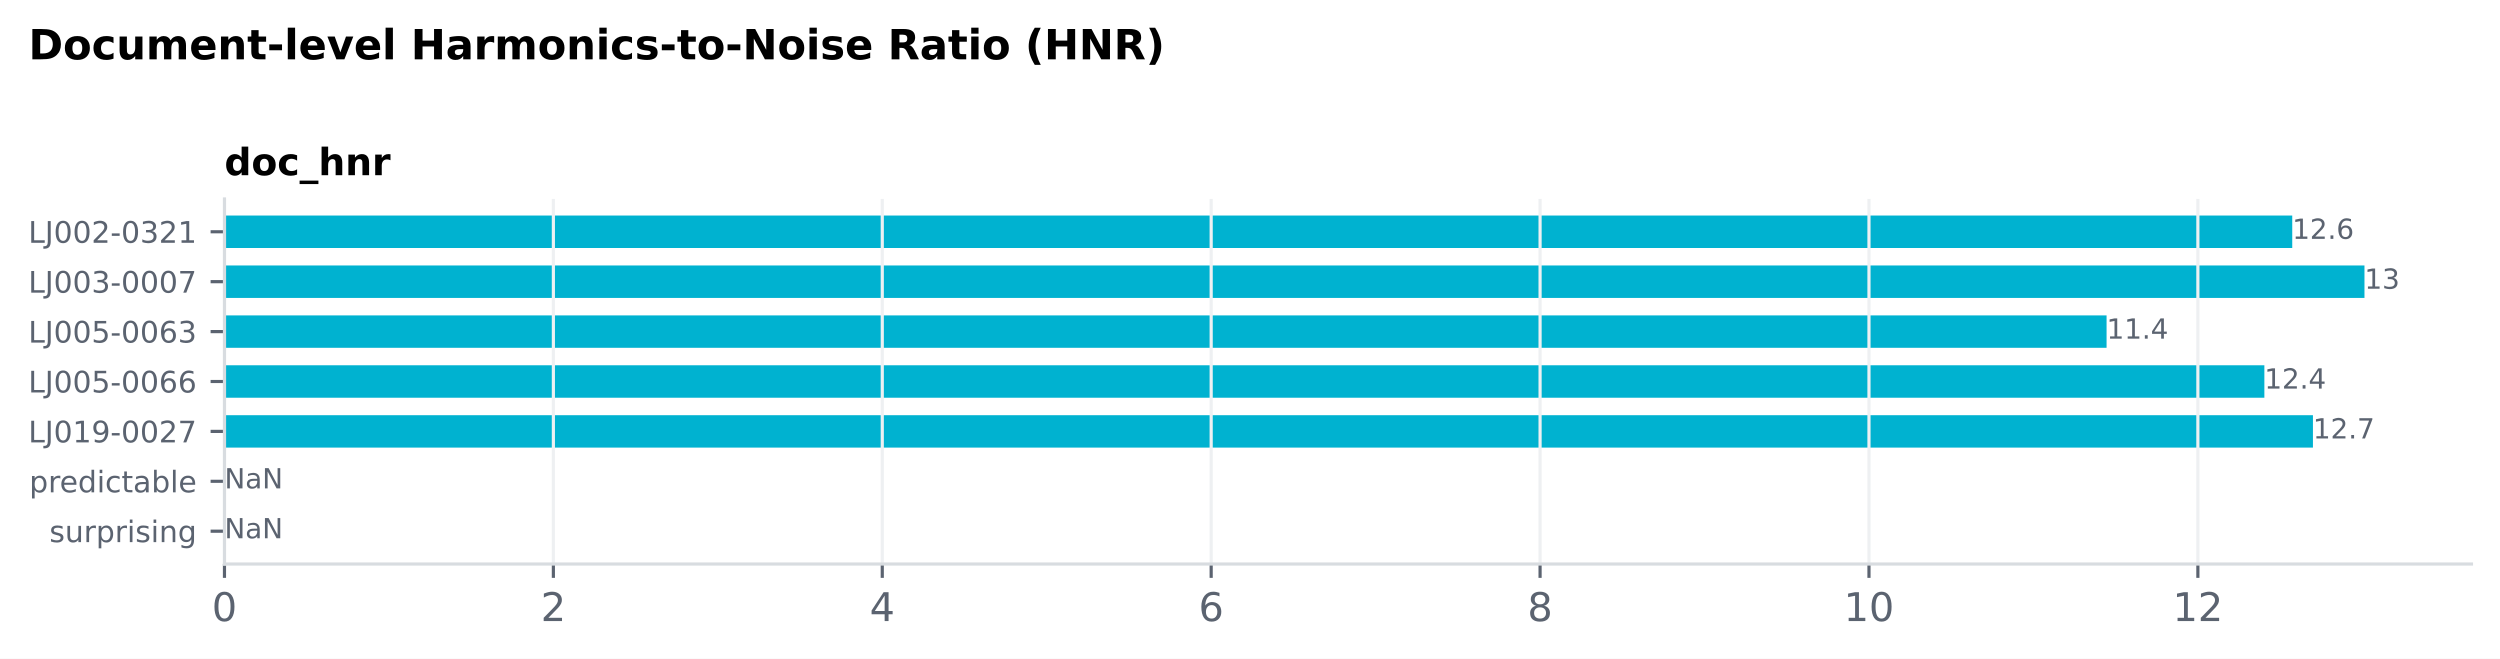
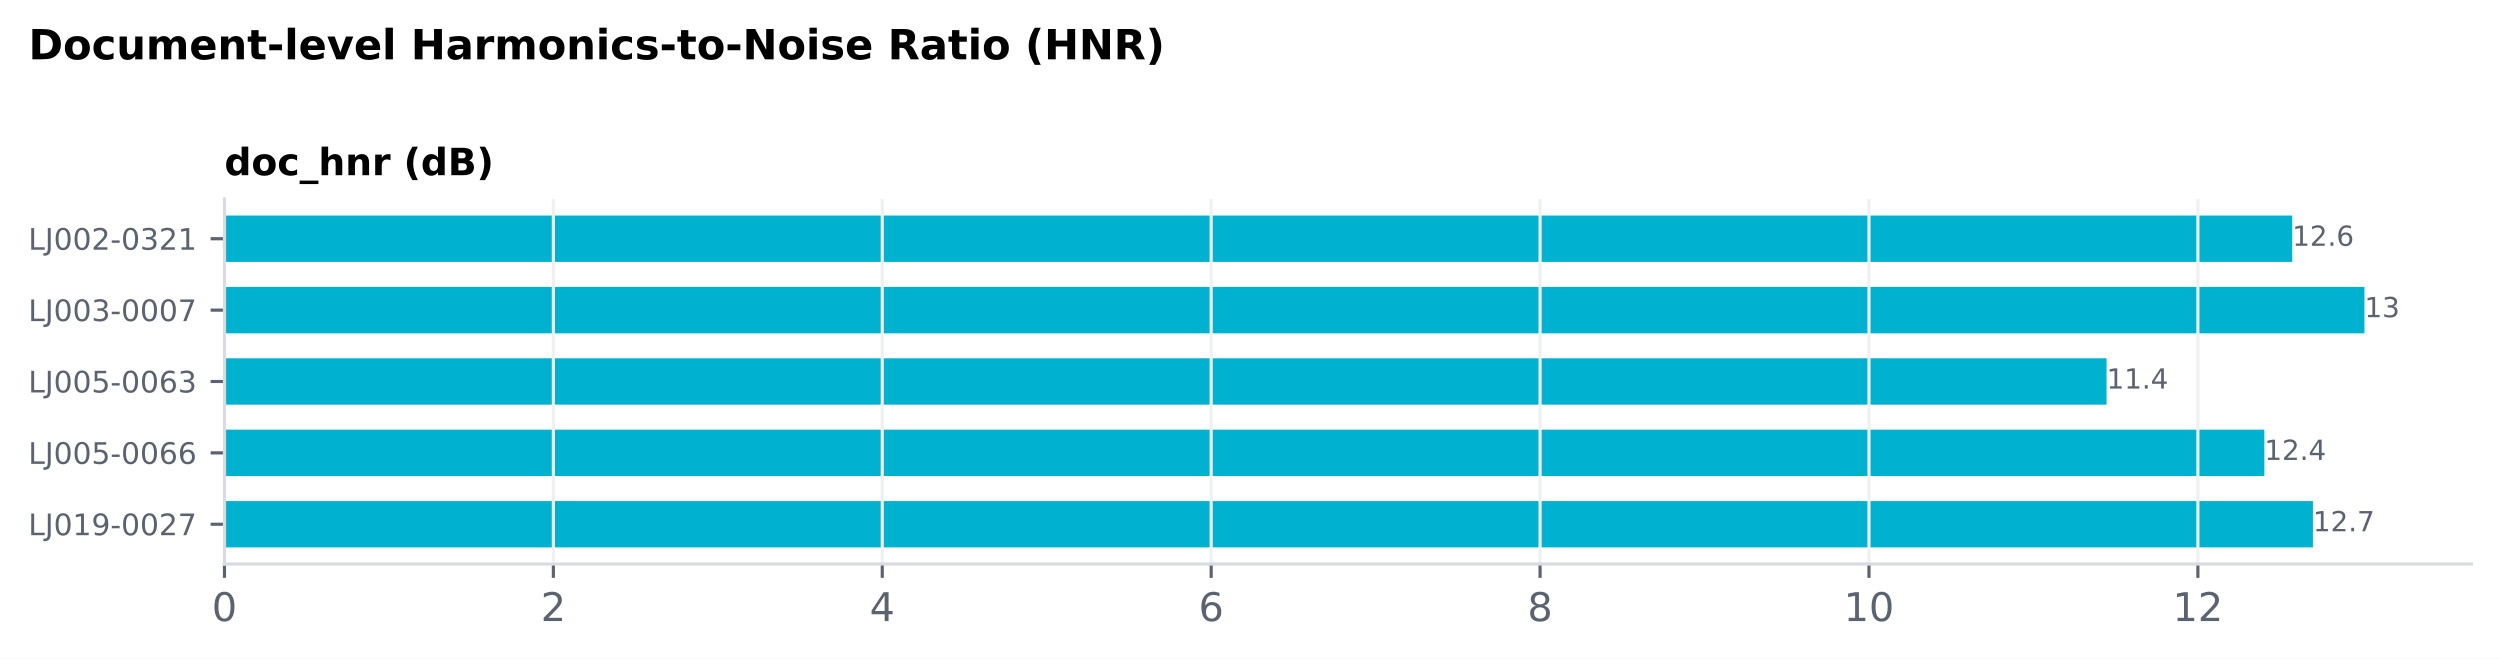
<svg xmlns="http://www.w3.org/2000/svg" xmlns:xlink="http://www.w3.org/1999/xlink" width="630.864pt" height="166.231pt" viewBox="0 0 630.864 166.231" version="1.1">
  <defs>
    <style type="text/css">*{stroke-linejoin: round; stroke-linecap: butt}</style>
  </defs>
  <g id="figure_1">
    <g id="patch_1">
      <path d="M 0 166.231  L 630.864 166.231  L 630.864 0  L 0 0  z " style="fill: #ffffff" />
    </g>
    <g id="axes_1">
      <g id="patch_2">
        <path d="M 56.644 142.328  L 623.664 142.328  L 623.664 50.208  L 56.644 50.208  z " style="fill: #ffffff" />
      </g>
      <g id="patch_3">
-         <path d="M 56.644 54.395  L 578.437 54.395  L 578.437 62.581  L 56.644 62.581  z " clip-path="url(#p80288ace42)" style="fill: #00b2d0" />
+         <path d="M 56.644 54.395  L 578.437 54.395  L 578.437 66.102  L 56.644 66.102  z " clip-path="url(#p80288ace42)" style="fill: #00b2d0" />
      </g>
      <g id="patch_4">
-         <path d="M 56.644 66.989  L 596.663 66.989  L 596.663 75.174  L 56.644 75.174  z " clip-path="url(#p80288ace42)" style="fill: #00b2d0" />
+         <path d="M 56.644 72.405  L 596.663 72.405  L 596.663 84.111  L 56.644 84.111  z " clip-path="url(#p80288ace42)" style="fill: #00b2d0" />
      </g>
      <g id="patch_5">
-         <path d="M 56.644 79.582  L 531.585 79.582  L 531.585 87.768  L 56.644 87.768  z " clip-path="url(#p80288ace42)" style="fill: #00b2d0" />
+         <path d="M 56.644 90.415  L 531.585 90.415  L 531.585 102.121  L 56.644 102.121  z " clip-path="url(#p80288ace42)" style="fill: #00b2d0" />
      </g>
      <g id="patch_6">
-         <path d="M 56.644 92.175  L 571.403 92.175  L 571.403 100.361  L 56.644 100.361  z " clip-path="url(#p80288ace42)" style="fill: #00b2d0" />
+         <path d="M 56.644 108.425  L 571.403 108.425  L 571.403 120.131  L 56.644 120.131  z " clip-path="url(#p80288ace42)" style="fill: #00b2d0" />
      </g>
      <g id="patch_7">
-         <path d="M 56.644 104.768  L 583.661 104.768  L 583.661 112.954  L 56.644 112.954  z " clip-path="url(#p80288ace42)" style="fill: #00b2d0" />
-       </g>
-       <g id="patch_8">
-         <path d="M 56.644 117.362  L 56.644 117.362  L 56.644 125.547  L 56.644 125.547  z " clip-path="url(#p80288ace42)" style="fill: #d8dce0" />
-       </g>
-       <g id="patch_9">
-         <path d="M 56.644 129.955  L 56.644 129.955  L 56.644 138.141  L 56.644 138.141  z " clip-path="url(#p80288ace42)" style="fill: #d8dce0" />
+         <path d="M 56.644 126.434  L 583.661 126.434  L 583.661 138.141  L 56.644 138.141  z " clip-path="url(#p80288ace42)" style="fill: #00b2d0" />
      </g>
      <g id="matplotlib.axis_1">
        <g id="xtick_1">
          <g id="line2d_1">
            <path d="M 56.644 142.328  L 56.644 50.208  " clip-path="url(#p80288ace42)" style="fill: none; stroke: #eef0f2; stroke-width: 0.8; stroke-linecap: square" />
          </g>
          <g id="line2d_2">
            <defs>
              <path id="m643c5fadfd" d="M 0 0  L 0 3.5  " style="stroke: #5b6370; stroke-width: 0.8" />
            </defs>
            <g>
              <use xlink:href="#m643c5fadfd" x="56.644" y="142.328" style="fill: #5b6370; stroke: #5b6370; stroke-width: 0.8" />
            </g>
          </g>
          <g id="text_1">
            <text style="font-size: 10px; font-family: 'Segoe UI', 'DejaVu Sans', 'Arial', sans-serif; text-anchor: middle; fill: #5b6370" x="56.644" y="156.731" transform="rotate(-0 56.644 156.7311)">0</text>
          </g>
        </g>
        <g id="xtick_2">
          <g id="line2d_3">
            <path d="M 139.641 142.328  L 139.641 50.208  " clip-path="url(#p80288ace42)" style="fill: none; stroke: #eef0f2; stroke-width: 0.8; stroke-linecap: square" />
          </g>
          <g id="line2d_4">
            <g>
              <use xlink:href="#m643c5fadfd" x="139.641" y="142.328" style="fill: #5b6370; stroke: #5b6370; stroke-width: 0.8" />
            </g>
          </g>
          <g id="text_2">
            <text style="font-size: 10px; font-family: 'Segoe UI', 'DejaVu Sans', 'Arial', sans-serif; text-anchor: middle; fill: #5b6370" x="139.641" y="156.731" transform="rotate(-0 139.6407 156.7311)">2</text>
          </g>
        </g>
        <g id="xtick_3">
          <g id="line2d_5">
            <path d="M 222.637 142.328  L 222.637 50.208  " clip-path="url(#p80288ace42)" style="fill: none; stroke: #eef0f2; stroke-width: 0.8; stroke-linecap: square" />
          </g>
          <g id="line2d_6">
            <g>
              <use xlink:href="#m643c5fadfd" x="222.637" y="142.328" style="fill: #5b6370; stroke: #5b6370; stroke-width: 0.8" />
            </g>
          </g>
          <g id="text_3">
            <text style="font-size: 10px; font-family: 'Segoe UI', 'DejaVu Sans', 'Arial', sans-serif; text-anchor: middle; fill: #5b6370" x="222.637" y="156.731" transform="rotate(-0 222.6374 156.7311)">4</text>
          </g>
        </g>
        <g id="xtick_4">
          <g id="line2d_7">
            <path d="M 305.634 142.328  L 305.634 50.208  " clip-path="url(#p80288ace42)" style="fill: none; stroke: #eef0f2; stroke-width: 0.8; stroke-linecap: square" />
          </g>
          <g id="line2d_8">
            <g>
              <use xlink:href="#m643c5fadfd" x="305.634" y="142.328" style="fill: #5b6370; stroke: #5b6370; stroke-width: 0.8" />
            </g>
          </g>
          <g id="text_4">
            <text style="font-size: 10px; font-family: 'Segoe UI', 'DejaVu Sans', 'Arial', sans-serif; text-anchor: middle; fill: #5b6370" x="305.634" y="156.731" transform="rotate(-0 305.6341 156.7311)">6</text>
          </g>
        </g>
        <g id="xtick_5">
          <g id="line2d_9">
            <path d="M 388.631 142.328  L 388.631 50.208  " clip-path="url(#p80288ace42)" style="fill: none; stroke: #eef0f2; stroke-width: 0.8; stroke-linecap: square" />
          </g>
          <g id="line2d_10">
            <g>
              <use xlink:href="#m643c5fadfd" x="388.631" y="142.328" style="fill: #5b6370; stroke: #5b6370; stroke-width: 0.8" />
            </g>
          </g>
          <g id="text_5">
            <text style="font-size: 10px; font-family: 'Segoe UI', 'DejaVu Sans', 'Arial', sans-serif; text-anchor: middle; fill: #5b6370" x="388.631" y="156.731" transform="rotate(-0 388.6308 156.7311)">8</text>
          </g>
        </g>
        <g id="xtick_6">
          <g id="line2d_11">
            <path d="M 471.628 142.328  L 471.628 50.208  " clip-path="url(#p80288ace42)" style="fill: none; stroke: #eef0f2; stroke-width: 0.8; stroke-linecap: square" />
          </g>
          <g id="line2d_12">
            <g>
              <use xlink:href="#m643c5fadfd" x="471.628" y="142.328" style="fill: #5b6370; stroke: #5b6370; stroke-width: 0.8" />
            </g>
          </g>
          <g id="text_6">
            <text style="font-size: 10px; font-family: 'Segoe UI', 'DejaVu Sans', 'Arial', sans-serif; text-anchor: middle; fill: #5b6370" x="471.628" y="156.731" transform="rotate(-0 471.6275 156.7311)">10</text>
          </g>
        </g>
        <g id="xtick_7">
          <g id="line2d_13">
            <path d="M 554.624 142.328  L 554.624 50.208  " clip-path="url(#p80288ace42)" style="fill: none; stroke: #eef0f2; stroke-width: 0.8; stroke-linecap: square" />
          </g>
          <g id="line2d_14">
            <g>
              <use xlink:href="#m643c5fadfd" x="554.624" y="142.328" style="fill: #5b6370; stroke: #5b6370; stroke-width: 0.8" />
            </g>
          </g>
          <g id="text_7">
            <text style="font-size: 10px; font-family: 'Segoe UI', 'DejaVu Sans', 'Arial', sans-serif; text-anchor: middle; fill: #5b6370" x="554.624" y="156.731" transform="rotate(-0 554.6242 156.7311)">12</text>
          </g>
        </g>
      </g>
      <g id="matplotlib.axis_2">
        <g id="ytick_1">
          <g id="line2d_15">
            <defs>
              <path id="m52b5bf27c7" d="M 0 0  L -3.5 0  " style="stroke: #5b6370; stroke-width: 0.8" />
            </defs>
            <g>
-               <use xlink:href="#m52b5bf27c7" x="56.644" y="58.488" style="fill: #5b6370; stroke: #5b6370; stroke-width: 0.8" />
+               <use xlink:href="#m52b5bf27c7" x="56.644" y="60.248" style="fill: #5b6370; stroke: #5b6370; stroke-width: 0.8" />
            </g>
          </g>
          <g id="text_8">
-             <text style="font-size: 7.5px; font-family: 'Segoe UI', 'DejaVu Sans', 'Arial', sans-serif; text-anchor: end; fill: #5b6370" x="49.644" y="61.264" transform="rotate(-0 49.644 61.26427)">LJ002-0321</text>
+             <text style="font-size: 7.5px; font-family: 'Segoe UI', 'DejaVu Sans', 'Arial', sans-serif; text-anchor: end; fill: #5b6370" x="49.644" y="63.025" transform="rotate(-0 49.644 63.02462)">LJ002-0321</text>
          </g>
        </g>
        <g id="ytick_2">
          <g id="line2d_16">
            <g>
-               <use xlink:href="#m52b5bf27c7" x="56.644" y="71.081" style="fill: #5b6370; stroke: #5b6370; stroke-width: 0.8" />
+               <use xlink:href="#m52b5bf27c7" x="56.644" y="78.258" style="fill: #5b6370; stroke: #5b6370; stroke-width: 0.8" />
            </g>
          </g>
          <g id="text_9">
-             <text style="font-size: 7.5px; font-family: 'Segoe UI', 'DejaVu Sans', 'Arial', sans-serif; text-anchor: end; fill: #5b6370" x="49.644" y="73.858" transform="rotate(-0 49.644 73.85757)">LJ003-0007</text>
+             <text style="font-size: 7.5px; font-family: 'Segoe UI', 'DejaVu Sans', 'Arial', sans-serif; text-anchor: end; fill: #5b6370" x="49.644" y="81.034" transform="rotate(-0 49.644 81.0344)">LJ003-0007</text>
          </g>
        </g>
        <g id="ytick_3">
          <g id="line2d_17">
            <g>
-               <use xlink:href="#m52b5bf27c7" x="56.644" y="83.675" style="fill: #5b6370; stroke: #5b6370; stroke-width: 0.8" />
+               <use xlink:href="#m52b5bf27c7" x="56.644" y="96.268" style="fill: #5b6370; stroke: #5b6370; stroke-width: 0.8" />
            </g>
          </g>
          <g id="text_10">
-             <text style="font-size: 7.5px; font-family: 'Segoe UI', 'DejaVu Sans', 'Arial', sans-serif; text-anchor: end; fill: #5b6370" x="49.644" y="86.451" transform="rotate(-0 49.644 86.45087)">LJ005-0063</text>
+             <text style="font-size: 7.5px; font-family: 'Segoe UI', 'DejaVu Sans', 'Arial', sans-serif; text-anchor: end; fill: #5b6370" x="49.644" y="99.044" transform="rotate(-0 49.644 99.04417)">LJ005-0063</text>
          </g>
        </g>
        <g id="ytick_4">
          <g id="line2d_18">
            <g>
-               <use xlink:href="#m52b5bf27c7" x="56.644" y="96.268" style="fill: #5b6370; stroke: #5b6370; stroke-width: 0.8" />
+               <use xlink:href="#m52b5bf27c7" x="56.644" y="114.278" style="fill: #5b6370; stroke: #5b6370; stroke-width: 0.8" />
            </g>
          </g>
          <g id="text_11">
-             <text style="font-size: 7.5px; font-family: 'Segoe UI', 'DejaVu Sans', 'Arial', sans-serif; text-anchor: end; fill: #5b6370" x="49.644" y="99.044" transform="rotate(-0 49.644 99.04417)">LJ005-0066</text>
+             <text style="font-size: 7.5px; font-family: 'Segoe UI', 'DejaVu Sans', 'Arial', sans-serif; text-anchor: end; fill: #5b6370" x="49.644" y="117.054" transform="rotate(-0 49.644 117.0539)">LJ005-0066</text>
          </g>
        </g>
        <g id="ytick_5">
          <g id="line2d_19">
            <g>
-               <use xlink:href="#m52b5bf27c7" x="56.644" y="108.861" style="fill: #5b6370; stroke: #5b6370; stroke-width: 0.8" />
+               <use xlink:href="#m52b5bf27c7" x="56.644" y="132.288" style="fill: #5b6370; stroke: #5b6370; stroke-width: 0.8" />
            </g>
          </g>
          <g id="text_12">
-             <text style="font-size: 7.5px; font-family: 'Segoe UI', 'DejaVu Sans', 'Arial', sans-serif; text-anchor: end; fill: #5b6370" x="49.644" y="111.637" transform="rotate(-0 49.644 111.6375)">LJ019-0027</text>
-           </g>
-         </g>
-         <g id="ytick_6">
-           <g id="line2d_20">
-             <g>
-               <use xlink:href="#m52b5bf27c7" x="56.644" y="121.455" style="fill: #5b6370; stroke: #5b6370; stroke-width: 0.8" />
-             </g>
-           </g>
-           <g id="text_13">
-             <text style="font-size: 7.5px; font-family: 'Segoe UI', 'DejaVu Sans', 'Arial', sans-serif; text-anchor: end; fill: #5b6370" x="49.644" y="124.231" transform="rotate(-0 49.644 124.2308)">predictable</text>
-           </g>
-         </g>
-         <g id="ytick_7">
-           <g id="line2d_21">
-             <g>
-               <use xlink:href="#m52b5bf27c7" x="56.644" y="134.048" style="fill: #5b6370; stroke: #5b6370; stroke-width: 0.8" />
-             </g>
-           </g>
-           <g id="text_14">
-             <text style="font-size: 7.5px; font-family: 'Segoe UI', 'DejaVu Sans', 'Arial', sans-serif; text-anchor: end; fill: #5b6370" x="49.644" y="136.804" transform="rotate(-0 49.644 136.8042)">surprising</text>
-           </g>
-         </g>
-       </g>
-       <g id="patch_10">
+             <text style="font-size: 7.5px; font-family: 'Segoe UI', 'DejaVu Sans', 'Arial', sans-serif; text-anchor: end; fill: #5b6370" x="49.644" y="135.064" transform="rotate(-0 49.644 135.0637)">LJ019-0027</text>
+           </g>
+         </g>
+       </g>
+       <g id="patch_8">
        <path d="M 56.644 142.328  L 56.644 50.208  " style="fill: none; stroke: #d8dce0; stroke-width: 0.8; stroke-linejoin: miter; stroke-linecap: square" />
      </g>
-       <g id="patch_11">
+       <g id="patch_9">
        <path d="M 56.644 142.328  L 623.664 142.328  " style="fill: none; stroke: #d8dce0; stroke-width: 0.8; stroke-linejoin: miter; stroke-linecap: square" />
      </g>
+       <g id="text_13">
+         <text style="font-size: 7px; font-family: 'Segoe UI', 'DejaVu Sans', 'Arial', sans-serif; text-anchor: start; fill: #5b6370" x="578.437" y="62.035" transform="rotate(-0 578.4369 62.03454)"> 12.6</text>
+       </g>
+       <g id="text_14">
+         <text style="font-size: 7px; font-family: 'Segoe UI', 'DejaVu Sans', 'Arial', sans-serif; text-anchor: start; fill: #5b6370" x="596.663" y="80.044" transform="rotate(-0 596.663 80.04432)"> 13</text>
+       </g>
      <g id="text_15">
-         <text style="font-size: 7px; font-family: 'Segoe UI', 'DejaVu Sans', 'Arial', sans-serif; text-anchor: start; fill: #5b6370" x="578.437" y="60.274" transform="rotate(-0 578.4369 60.27419)"> 12.6</text>
+         <text style="font-size: 7px; font-family: 'Segoe UI', 'DejaVu Sans', 'Arial', sans-serif; text-anchor: start; fill: #5b6370" x="531.585" y="98.054" transform="rotate(-0 531.5845 98.05409)"> 11.4</text>
      </g>
      <g id="text_16">
-         <text style="font-size: 7px; font-family: 'Segoe UI', 'DejaVu Sans', 'Arial', sans-serif; text-anchor: start; fill: #5b6370" x="596.663" y="72.867" transform="rotate(-0 596.663 72.86749)"> 13</text>
+         <text style="font-size: 7px; font-family: 'Segoe UI', 'DejaVu Sans', 'Arial', sans-serif; text-anchor: start; fill: #5b6370" x="571.403" y="116.064" transform="rotate(-0 571.4035 116.0639)"> 12.4</text>
      </g>
      <g id="text_17">
-         <text style="font-size: 7px; font-family: 'Segoe UI', 'DejaVu Sans', 'Arial', sans-serif; text-anchor: start; fill: #5b6370" x="531.585" y="85.461" transform="rotate(-0 531.5845 85.46079)"> 11.4</text>
+         <text style="font-size: 7px; font-family: 'Segoe UI', 'DejaVu Sans', 'Arial', sans-serif; text-anchor: start; fill: #5b6370" x="583.661" y="134.074" transform="rotate(-0 583.6607 134.0736)"> 12.7</text>
      </g>
      <g id="text_18">
-         <text style="font-size: 7px; font-family: 'Segoe UI', 'DejaVu Sans', 'Arial', sans-serif; text-anchor: start; fill: #5b6370" x="571.403" y="98.054" transform="rotate(-0 571.4035 98.05409)"> 12.4</text>
-       </g>
-       <g id="text_19">
-         <text style="font-size: 7px; font-family: 'Segoe UI', 'DejaVu Sans', 'Arial', sans-serif; text-anchor: start; fill: #5b6370" x="583.661" y="110.647" transform="rotate(-0 583.6607 110.6474)"> 12.7</text>
-       </g>
-       <g id="text_20">
-         <text style="font-size: 7px; font-family: 'Segoe UI', 'DejaVu Sans', 'Arial', sans-serif; text-anchor: start; fill: #5b6370" x="56.644" y="123.241" transform="rotate(-0 56.644 123.2407)"> NaN</text>
-       </g>
-       <g id="text_21">
-         <text style="font-size: 7px; font-family: 'Segoe UI', 'DejaVu Sans', 'Arial', sans-serif; text-anchor: start; fill: #5b6370" x="56.644" y="135.834" transform="rotate(-0 56.644 135.834)"> NaN</text>
-       </g>
-       <g id="text_22">
-         <text style="font-weight: 600; font-size: 9.5px; font-family: 'Segoe UI', 'DejaVu Sans', 'Arial', sans-serif; text-anchor: start" x="56.644" y="44.208" transform="rotate(-0 56.644 44.208)">doc_hnr</text>
+         <text style="font-weight: 600; font-size: 9.5px; font-family: 'Segoe UI', 'DejaVu Sans', 'Arial', sans-serif; text-anchor: start" x="56.644" y="44.208" transform="rotate(-0 56.644 44.208)">doc_hnr  (dB)</text>
      </g>
    </g>
-     <g id="text_23">
+     <g id="text_19">
      <text style="font-weight: 600; font-size: 10.5px; font-family: 'Segoe UI', 'DejaVu Sans', 'Arial', sans-serif; text-anchor: start" x="7.2" y="14.973" transform="rotate(-0 7.2 14.97328)">Document-level Harmonics-to-Noise Ratio (HNR)</text>
    </g>
  </g>
  <defs>
    <clipPath id="p80288ace42">
      <rect x="56.644" y="50.208" width="567.02" height="92.12" />
    </clipPath>
  </defs>
</svg>
